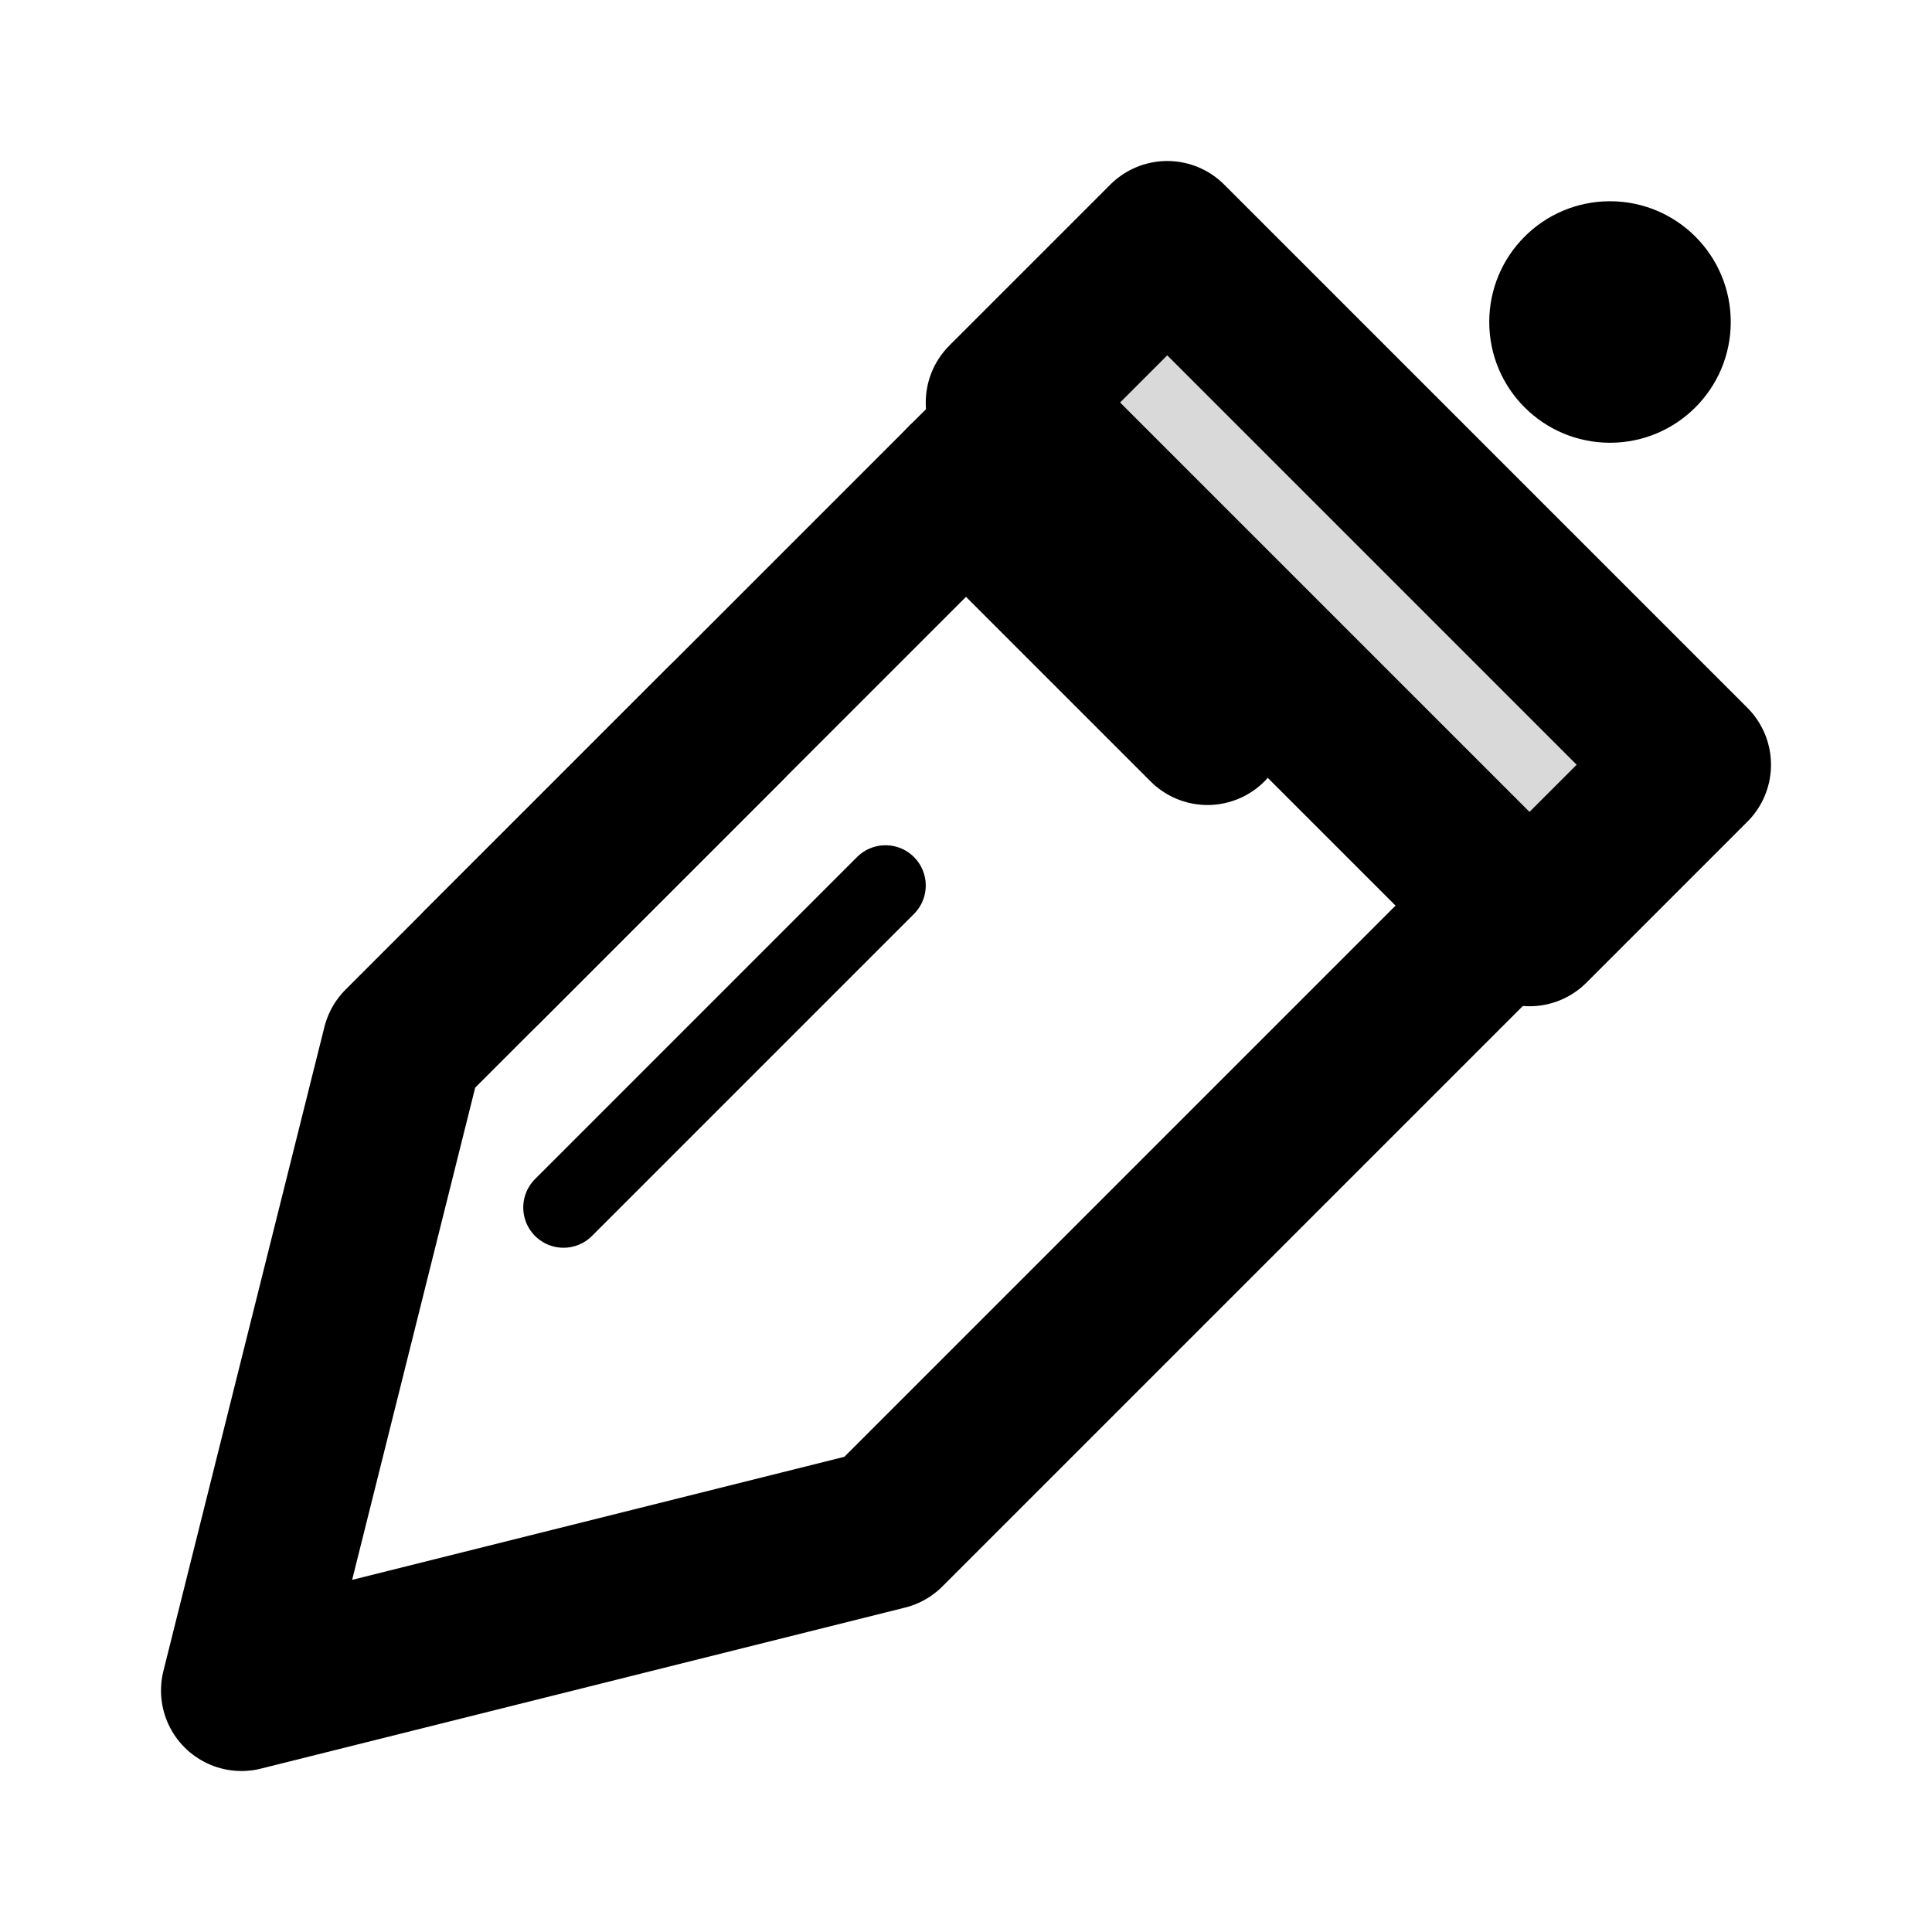
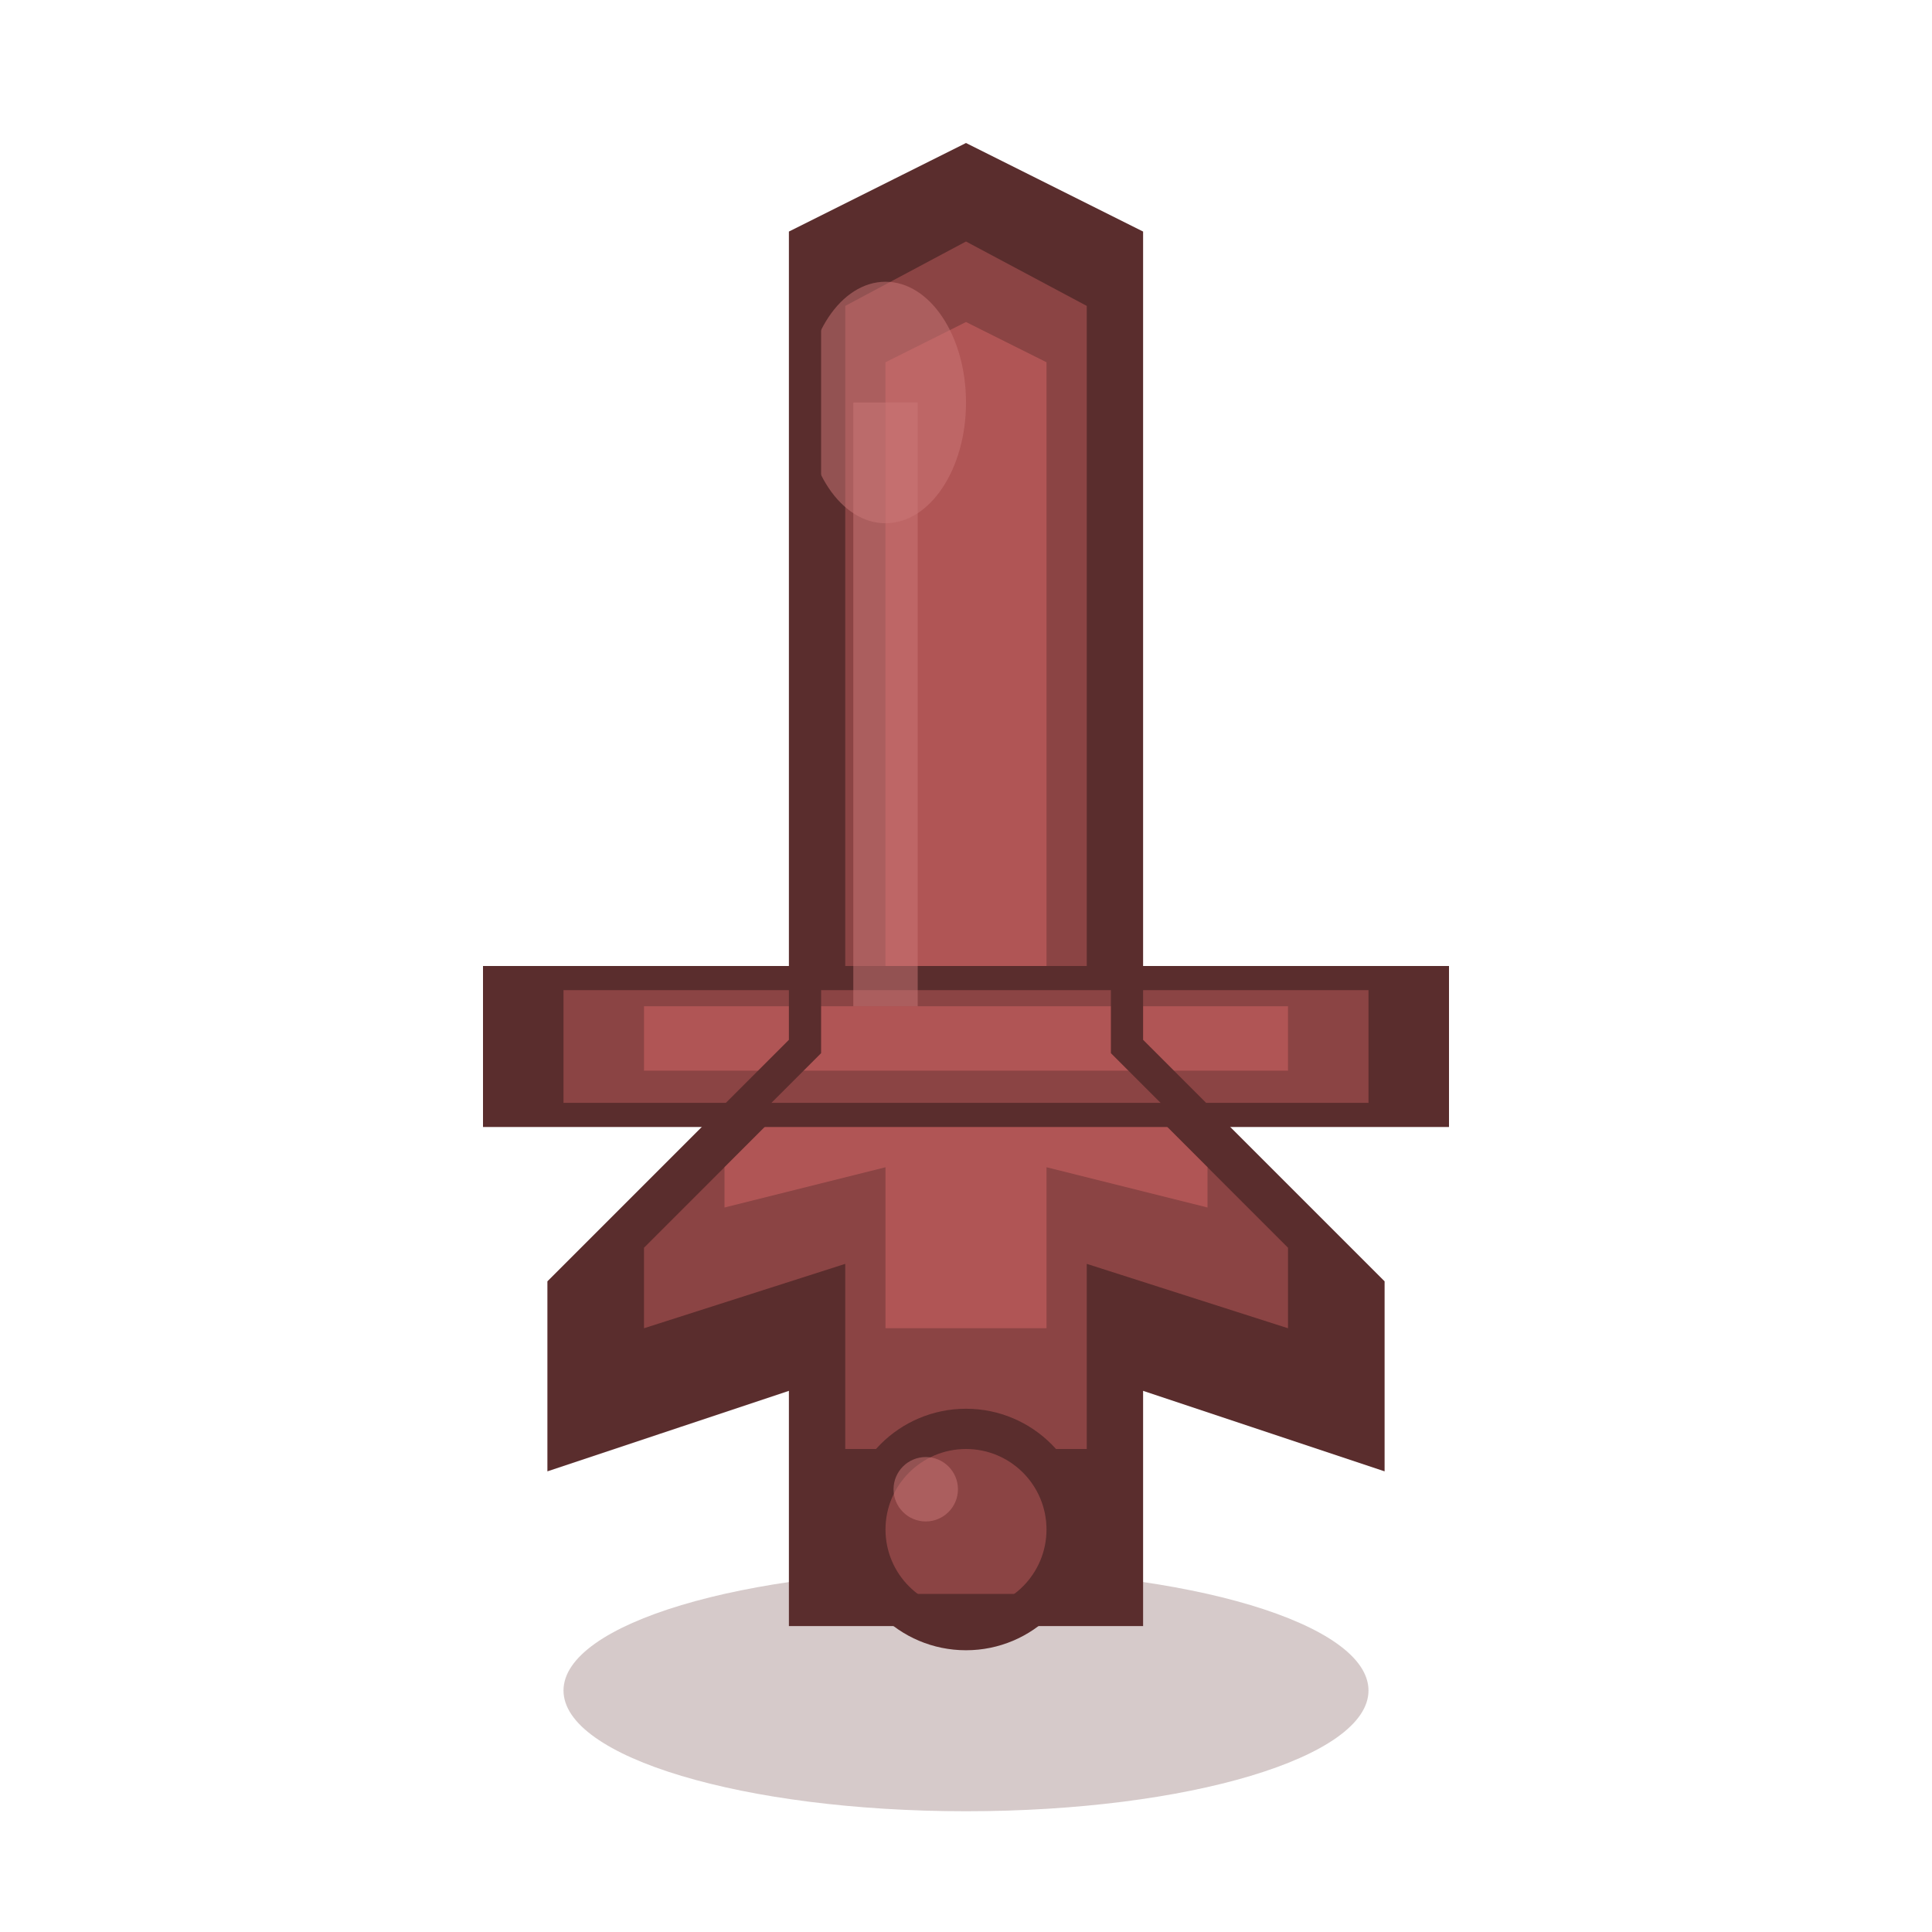
- <svg xmlns="http://www.w3.org/2000/svg" viewBox="0 0 24 24" fill="none">
-   <style>
-     .stroke { stroke: currentColor; stroke-width: 2; stroke-linecap: round; stroke-linejoin: round; fill: none; }
-     .metallic { fill: currentColor; fill-opacity: 0.15; }
-   </style>
-   <path class="stroke metallic" d="M14.5 3L21 9.5l-2 2-6.5-6.5z" />
-   <path class="stroke" d="M12.5 5.5L5 13l-2 8 8-2 7.5-7.5" />
-   <path class="stroke" d="M9 9l-3 3M12 6l3 3" />
-   <path class="stroke" d="M7 15l4-4" style="stroke-width: 1;" />
-   <circle cx="20" cy="4" r="1.5" fill="currentColor" />
+ <svg xmlns="http://www.w3.org/2000/svg" viewBox="0 0 24 24">
+   <ellipse cx="12" cy="21" rx="5" ry="1.5" fill="#5a2d2d" opacity="0.25" />
+   <path d="M12 2l2 1v10l3 3v2l-3-1v3h-4v-3l-3 1v-2l3-3V3l2-1z" fill="#5a2d2d" />
+   <path d="M12 3l1.5 0.8v9.2l2.5 2.5v1l-2.5-0.8v2.3h-3v-2.3l-2.5 0.8v-1l2.5-2.5V3.8L12 3z" fill="#8b4444" />
+   <path d="M12 4l1 0.5v8l2 2v0.5l-2-0.5v2h-2v-2l-2 0.5v-0.5l2-2v-8L12 4z" fill="#b05555" />
+   <path d="M6 12h12v2H6z" fill="#5a2d2d" />
+   <path d="M7 12.3h10v1.4H7z" fill="#8b4444" />
+   <path d="M8 12.5h8v0.8H8z" fill="#b05555" />
+   <path d="M11 5v7.5" fill="none" stroke="#cc7777" stroke-width="0.8" opacity="0.5" />
+   <ellipse cx="11" cy="5" rx="1" ry="1.5" fill="#cc7777" opacity="0.5" />
+   <circle cx="12" cy="19" r="1.5" fill="#5a2d2d" />
+   <circle cx="12" cy="19" r="1" fill="#8b4444" />
+   <circle cx="11.5" cy="18.5" r="0.4" fill="#cc7777" opacity="0.5" />
+   <path d="M12 2l2 1v10l3 3v2l-3-1v3h-4v-3l-3 1v-2l3-3V3l2-1z" fill="none" stroke="#5a2d2d" stroke-width="0.4" />
</svg>
